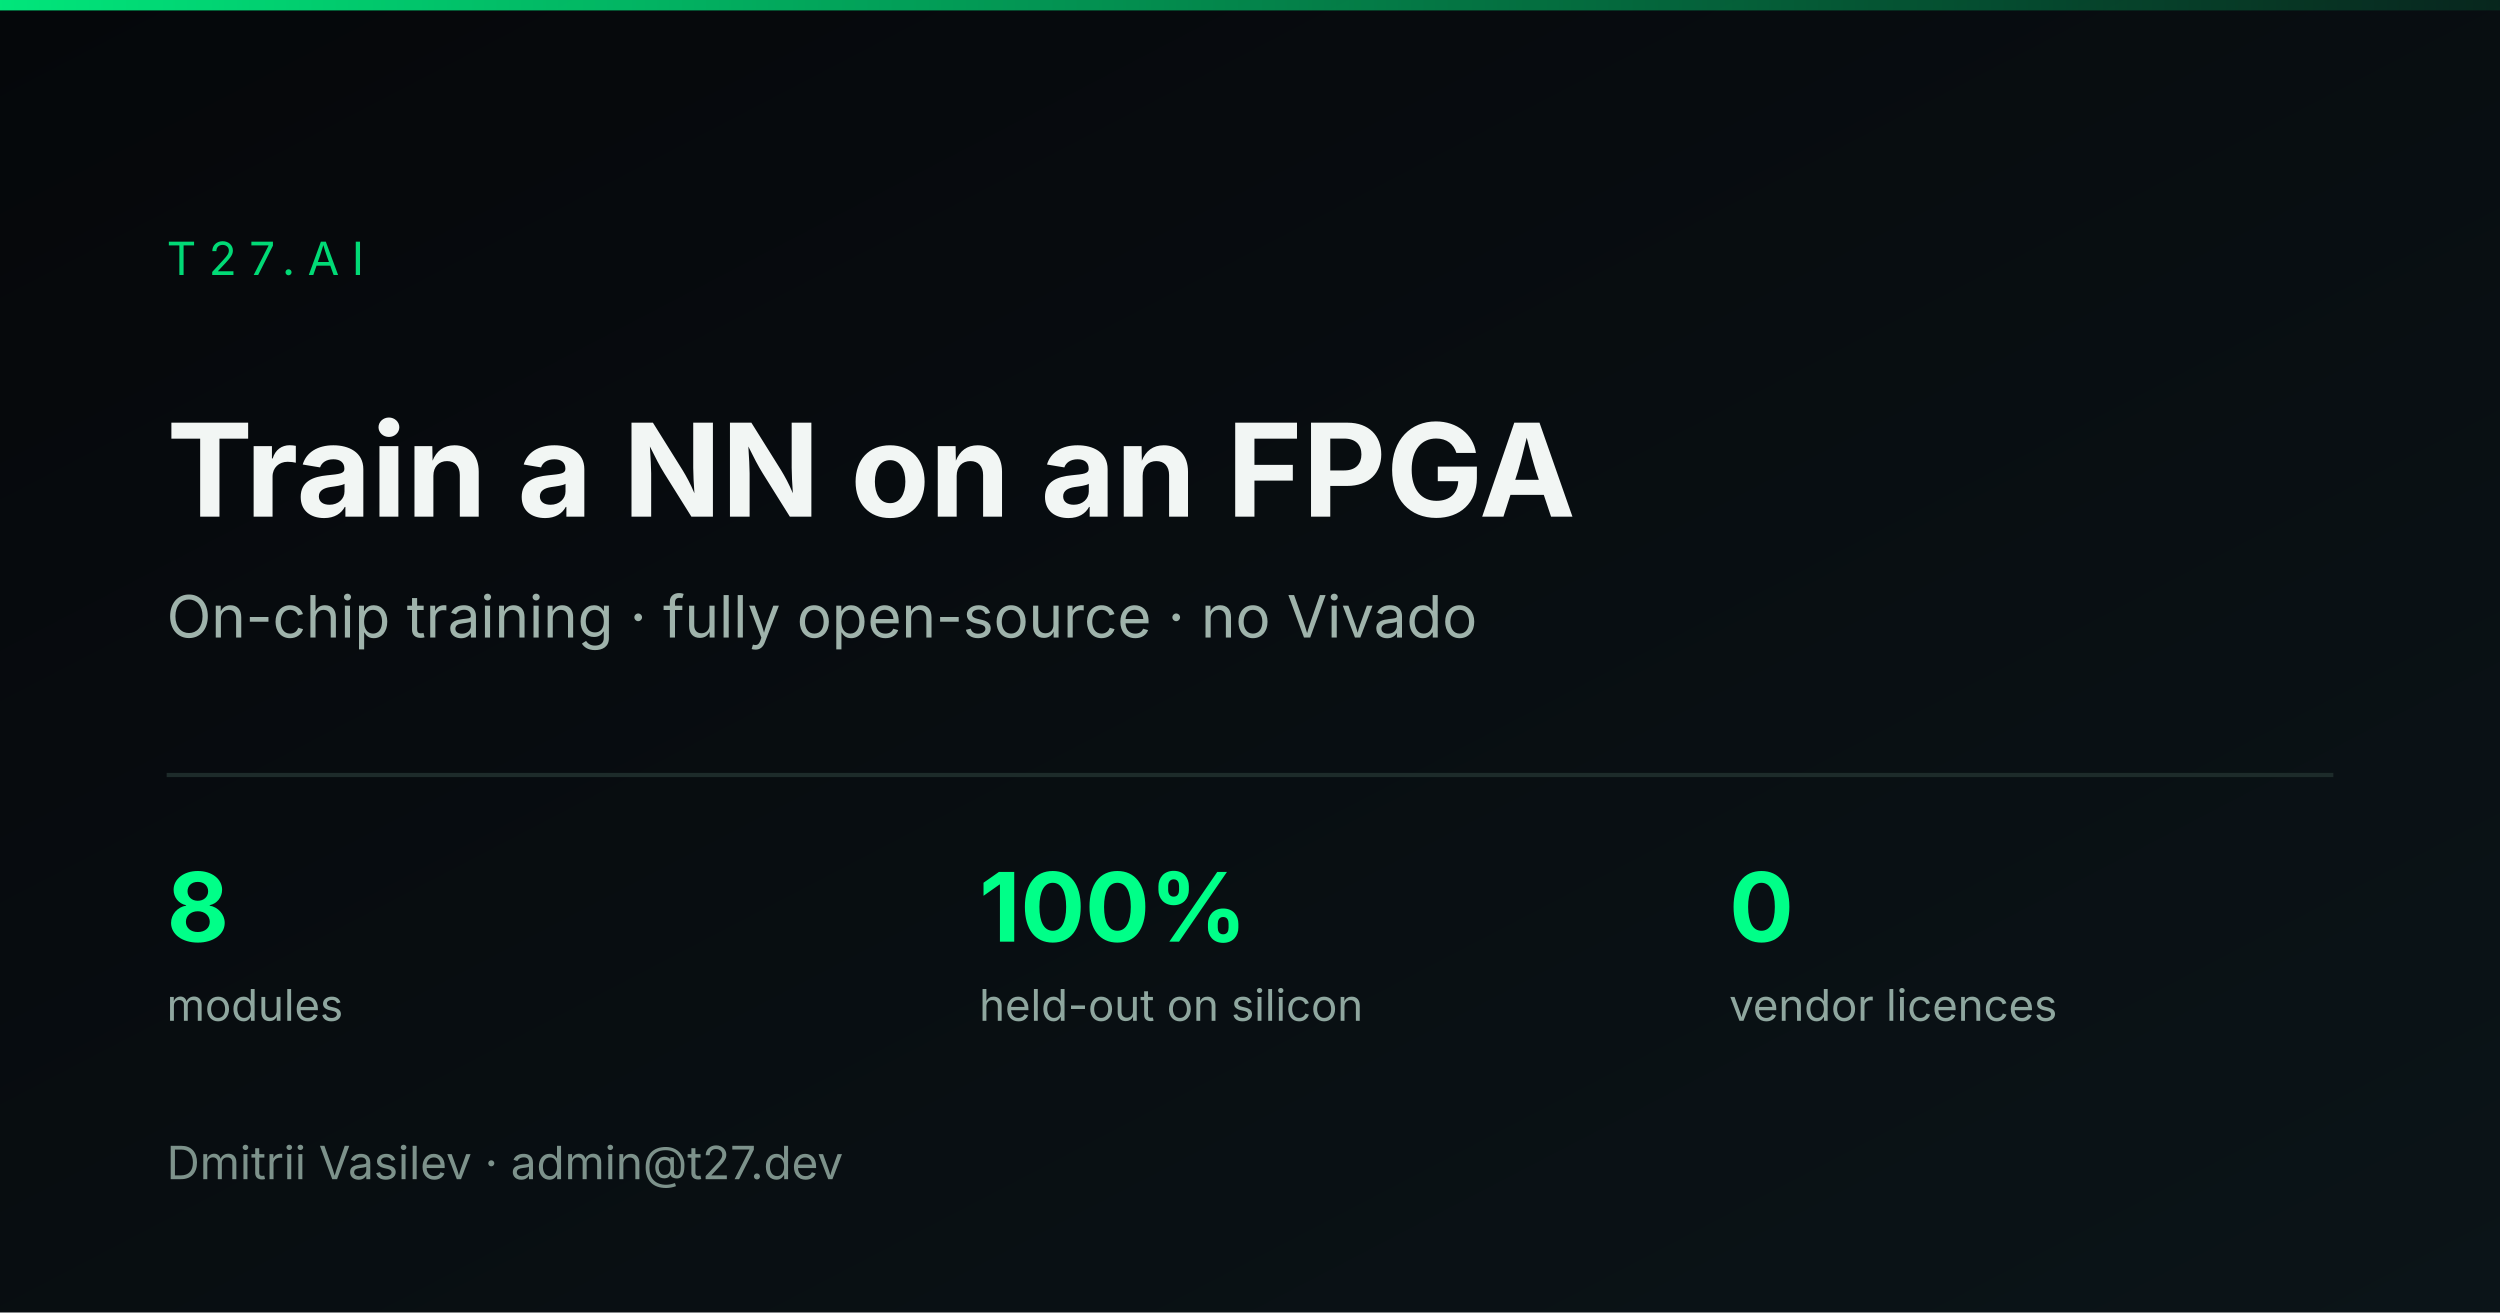
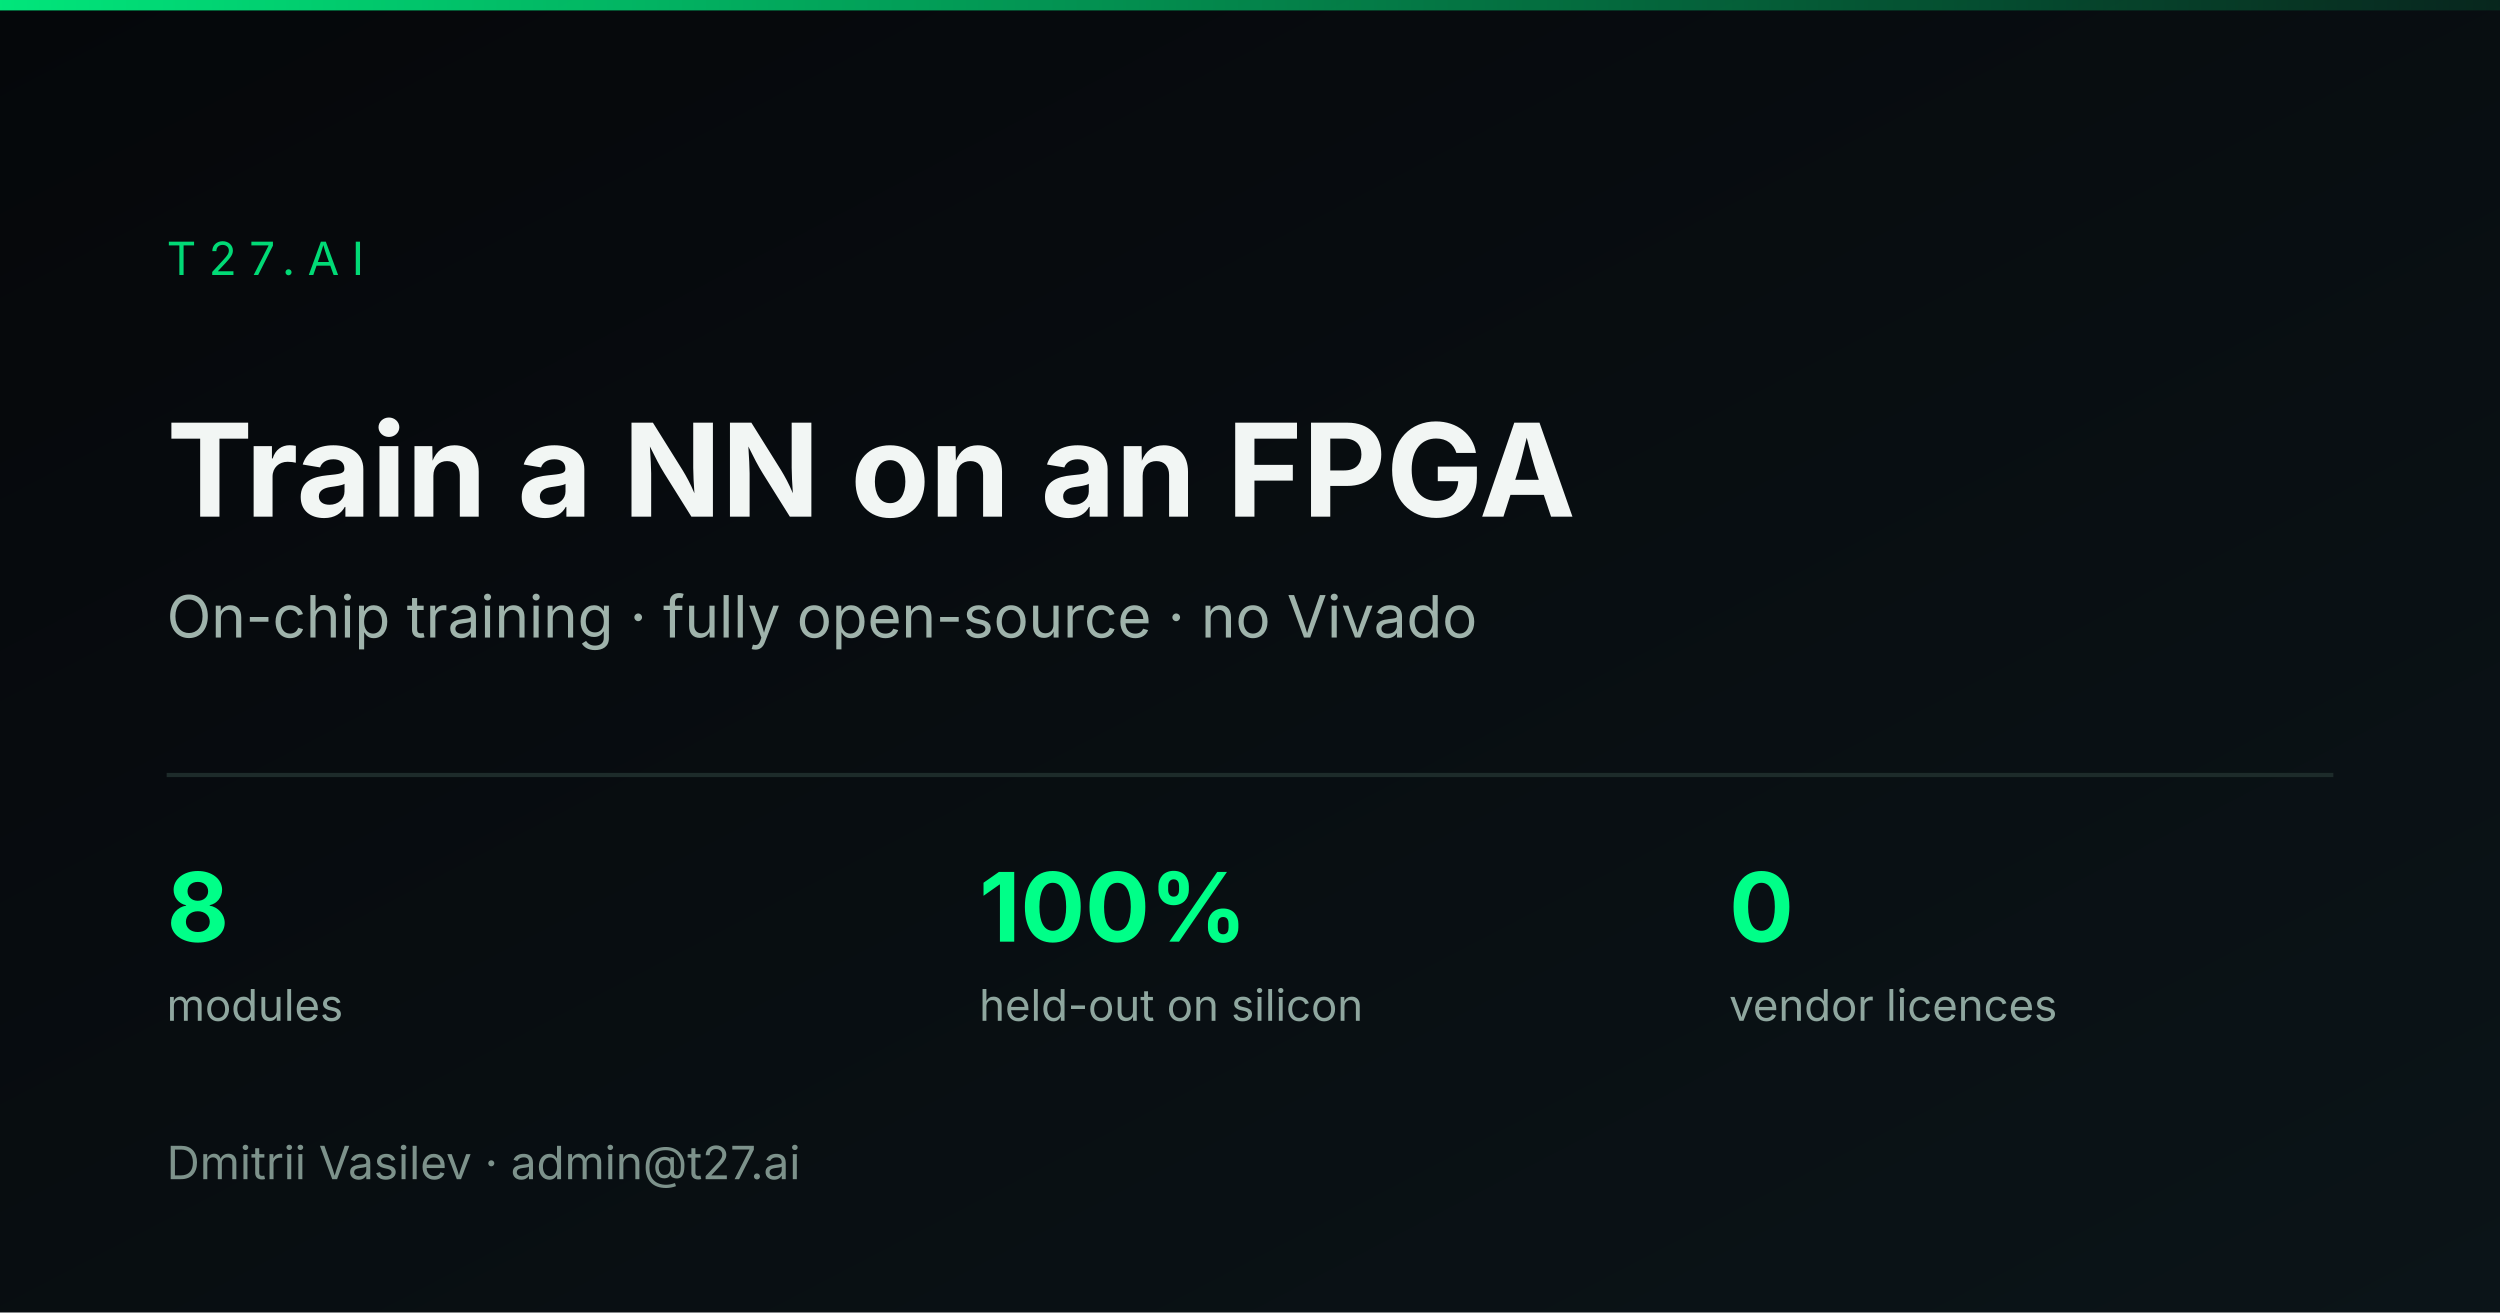
<svg xmlns="http://www.w3.org/2000/svg" width="1200" height="630" viewBox="0 0 1200 630" role="img" aria-label="Train a NN on an FPGA">
  <defs>
    <linearGradient id="bg" x1="0" y1="0" x2="1" y2="1">
      <stop offset="0%" stop-color="#05070a" />
      <stop offset="100%" stop-color="#0b1418" />
    </linearGradient>
    <linearGradient id="glow" x1="0" y1="0" x2="1" y2="0">
      <stop offset="0%" stop-color="#00ff88" stop-opacity="0.9" />
      <stop offset="100%" stop-color="#00ff88" stop-opacity="0.1" />
    </linearGradient>
  </defs>
  <rect width="1200" height="630" fill="url(#bg)" />
  <rect x="0" y="0" width="1200" height="5" fill="url(#glow)" />
  <text x="80" y="132" font-family="Inter,Helvetica,Arial,sans-serif" font-size="22" letter-spacing="6" fill="#00ff88" opacity="0.85">T27.AI</text>
  <text x="80" y="248" font-family="Inter,Helvetica,Arial,sans-serif" font-size="62" font-weight="700" fill="#f2f6f4">Train a NN on an FPGA</text>
  <text x="80" y="306" font-family="Inter,Helvetica,Arial,sans-serif" font-size="28" fill="#9fb3ab">On-chip training · fully open-source · no Vivado</text>
  <line x1="80" y1="372" x2="1120" y2="372" stroke="#1d2b2a" stroke-width="2" />
  <text x="80" y="452" font-family="Inter,Helvetica,Arial,sans-serif" font-size="46" font-weight="700" fill="#00ff88">8</text>
  <text x="80" y="490" font-family="Inter,Helvetica,Arial,sans-serif" font-size="21" fill="#8fa79f">modules</text>
  <text x="470" y="452" font-family="Inter,Helvetica,Arial,sans-serif" font-size="46" font-weight="700" fill="#00ff88">100%</text>
  <text x="470" y="490" font-family="Inter,Helvetica,Arial,sans-serif" font-size="21" fill="#8fa79f">held-out on silicon</text>
  <text x="830" y="452" font-family="Inter,Helvetica,Arial,sans-serif" font-size="46" font-weight="700" fill="#00ff88">0</text>
  <text x="830" y="490" font-family="Inter,Helvetica,Arial,sans-serif" font-size="21" fill="#8fa79f">vendor licences</text>
-   <text x="80" y="566" font-family="Inter,Helvetica,Arial,sans-serif" font-size="22" fill="#7d928b">Dmitrii Vasilev · admin@t27.dev</text>
+   <text x="80" y="566" font-family="Inter,Helvetica,Arial,sans-serif" font-size="22" fill="#7d928b">Dmitrii Vasilev · admin@t27.ai</text>
</svg>
